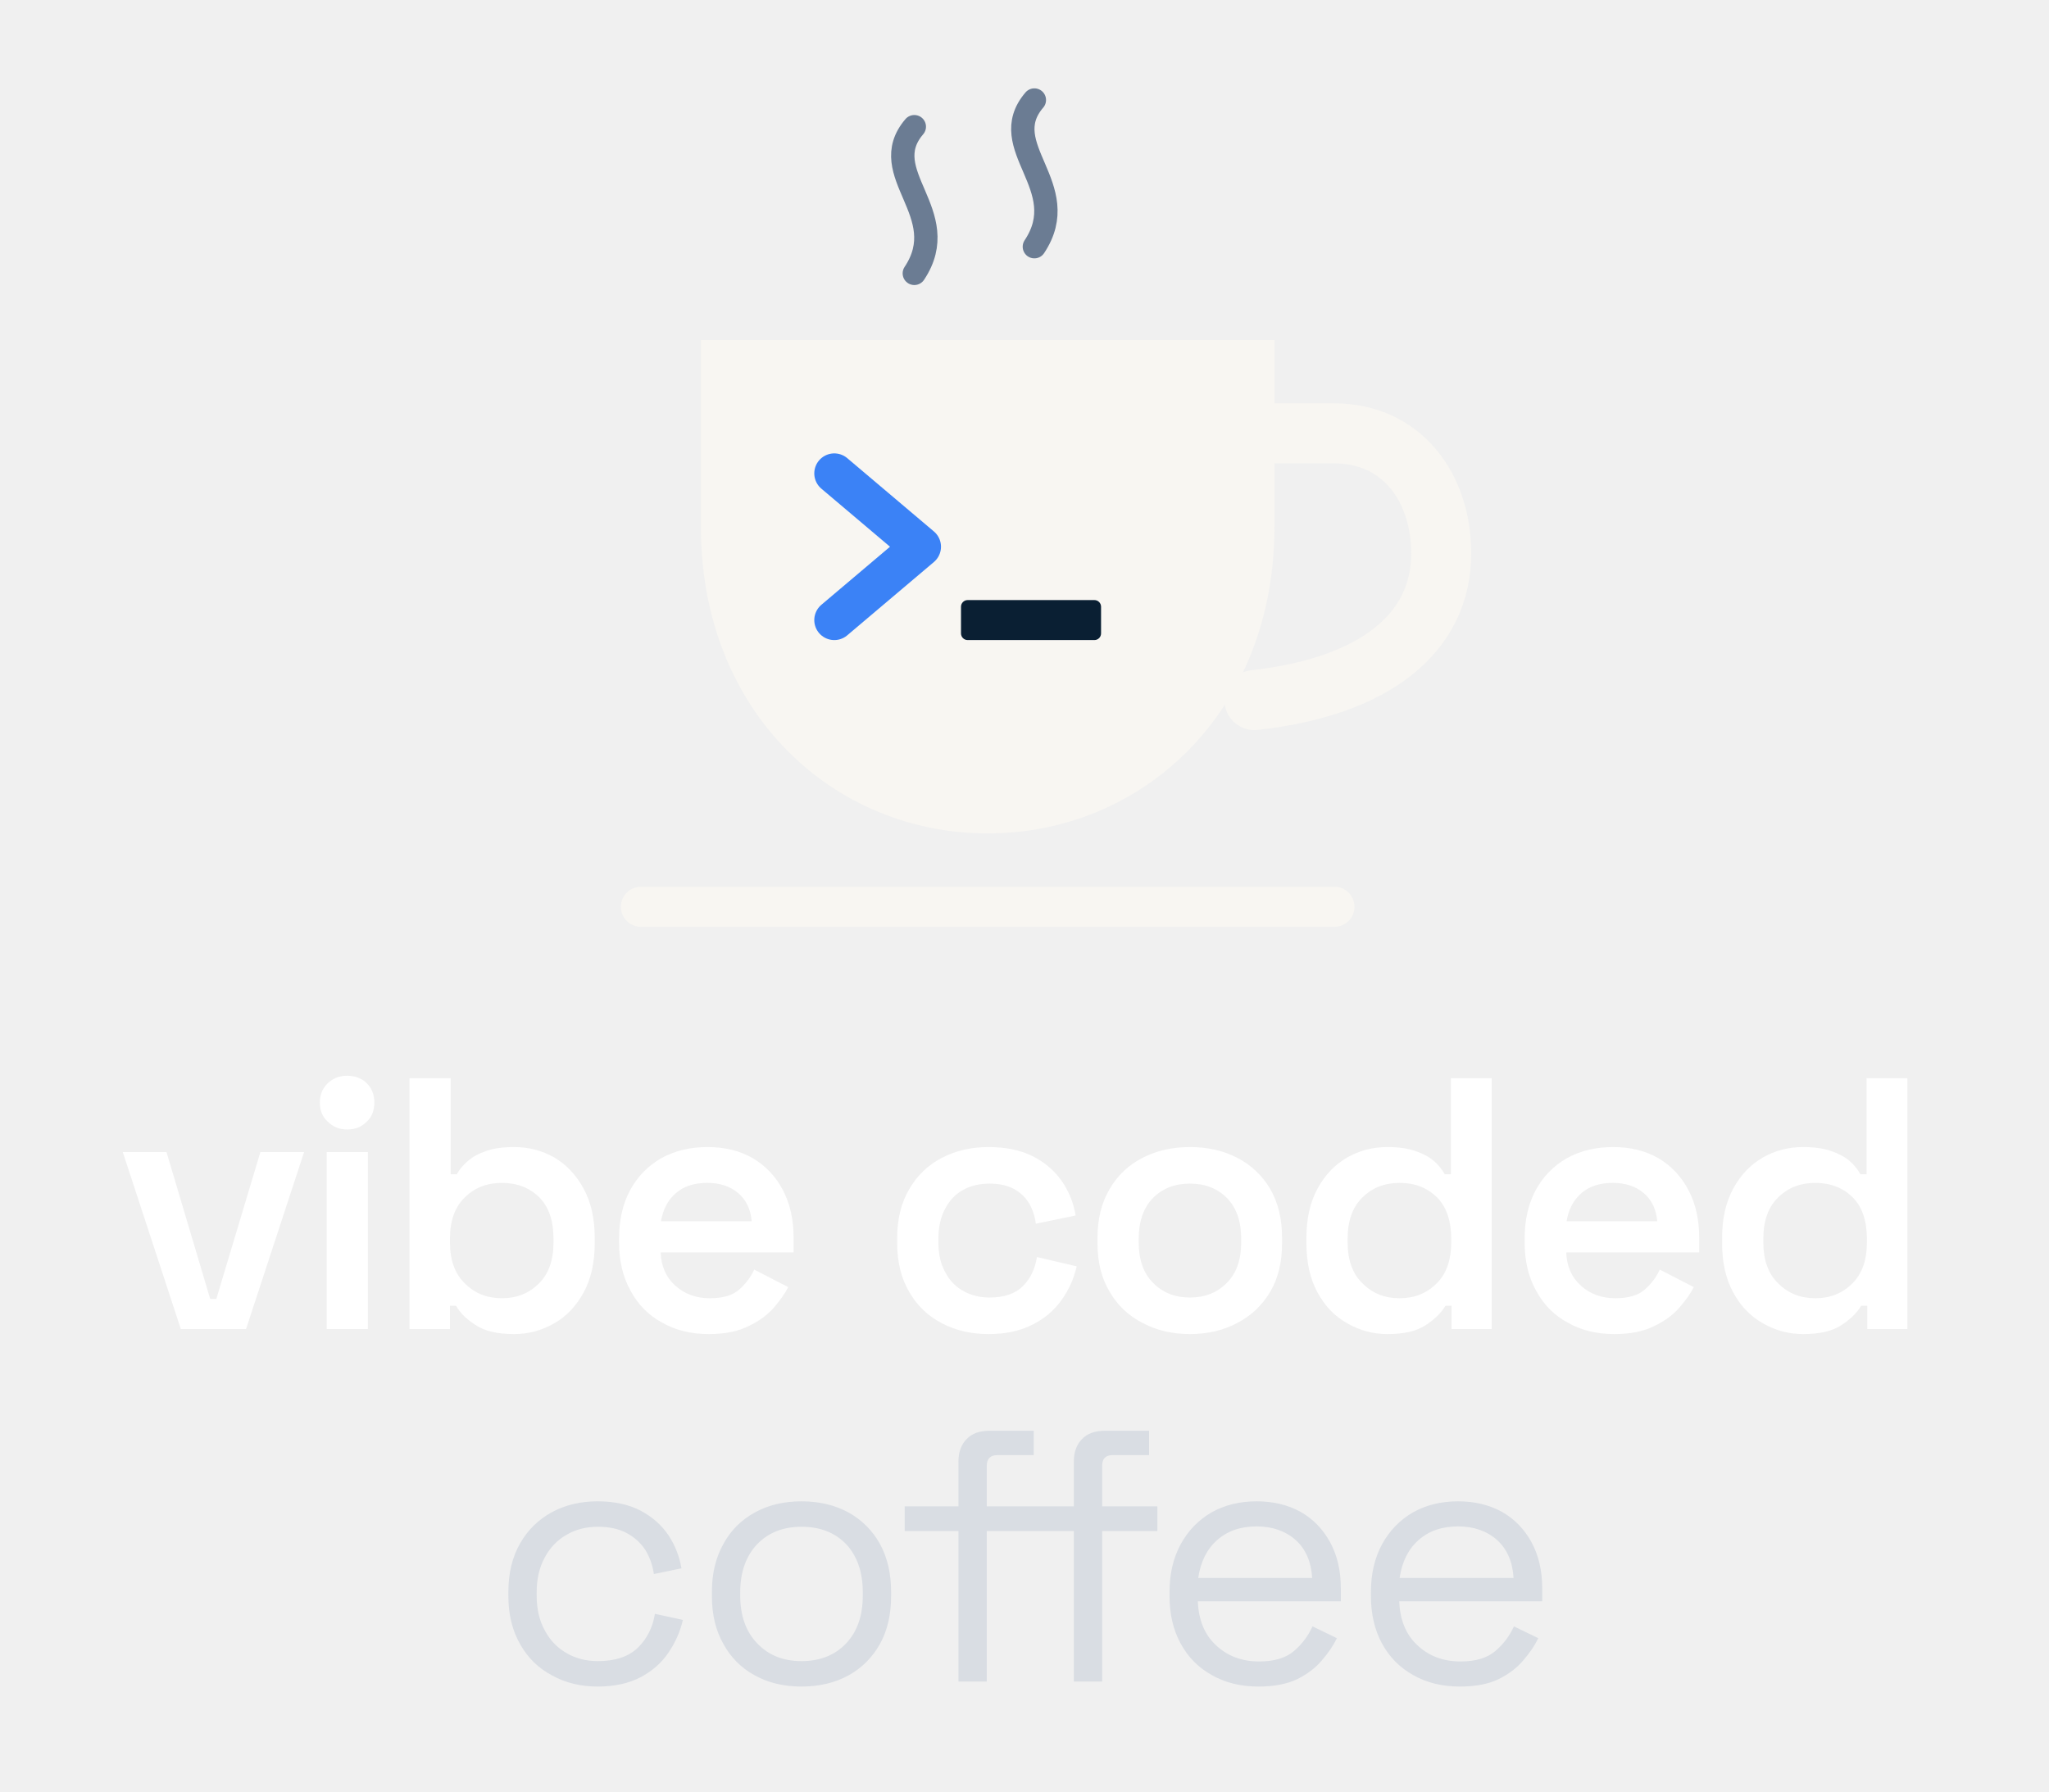
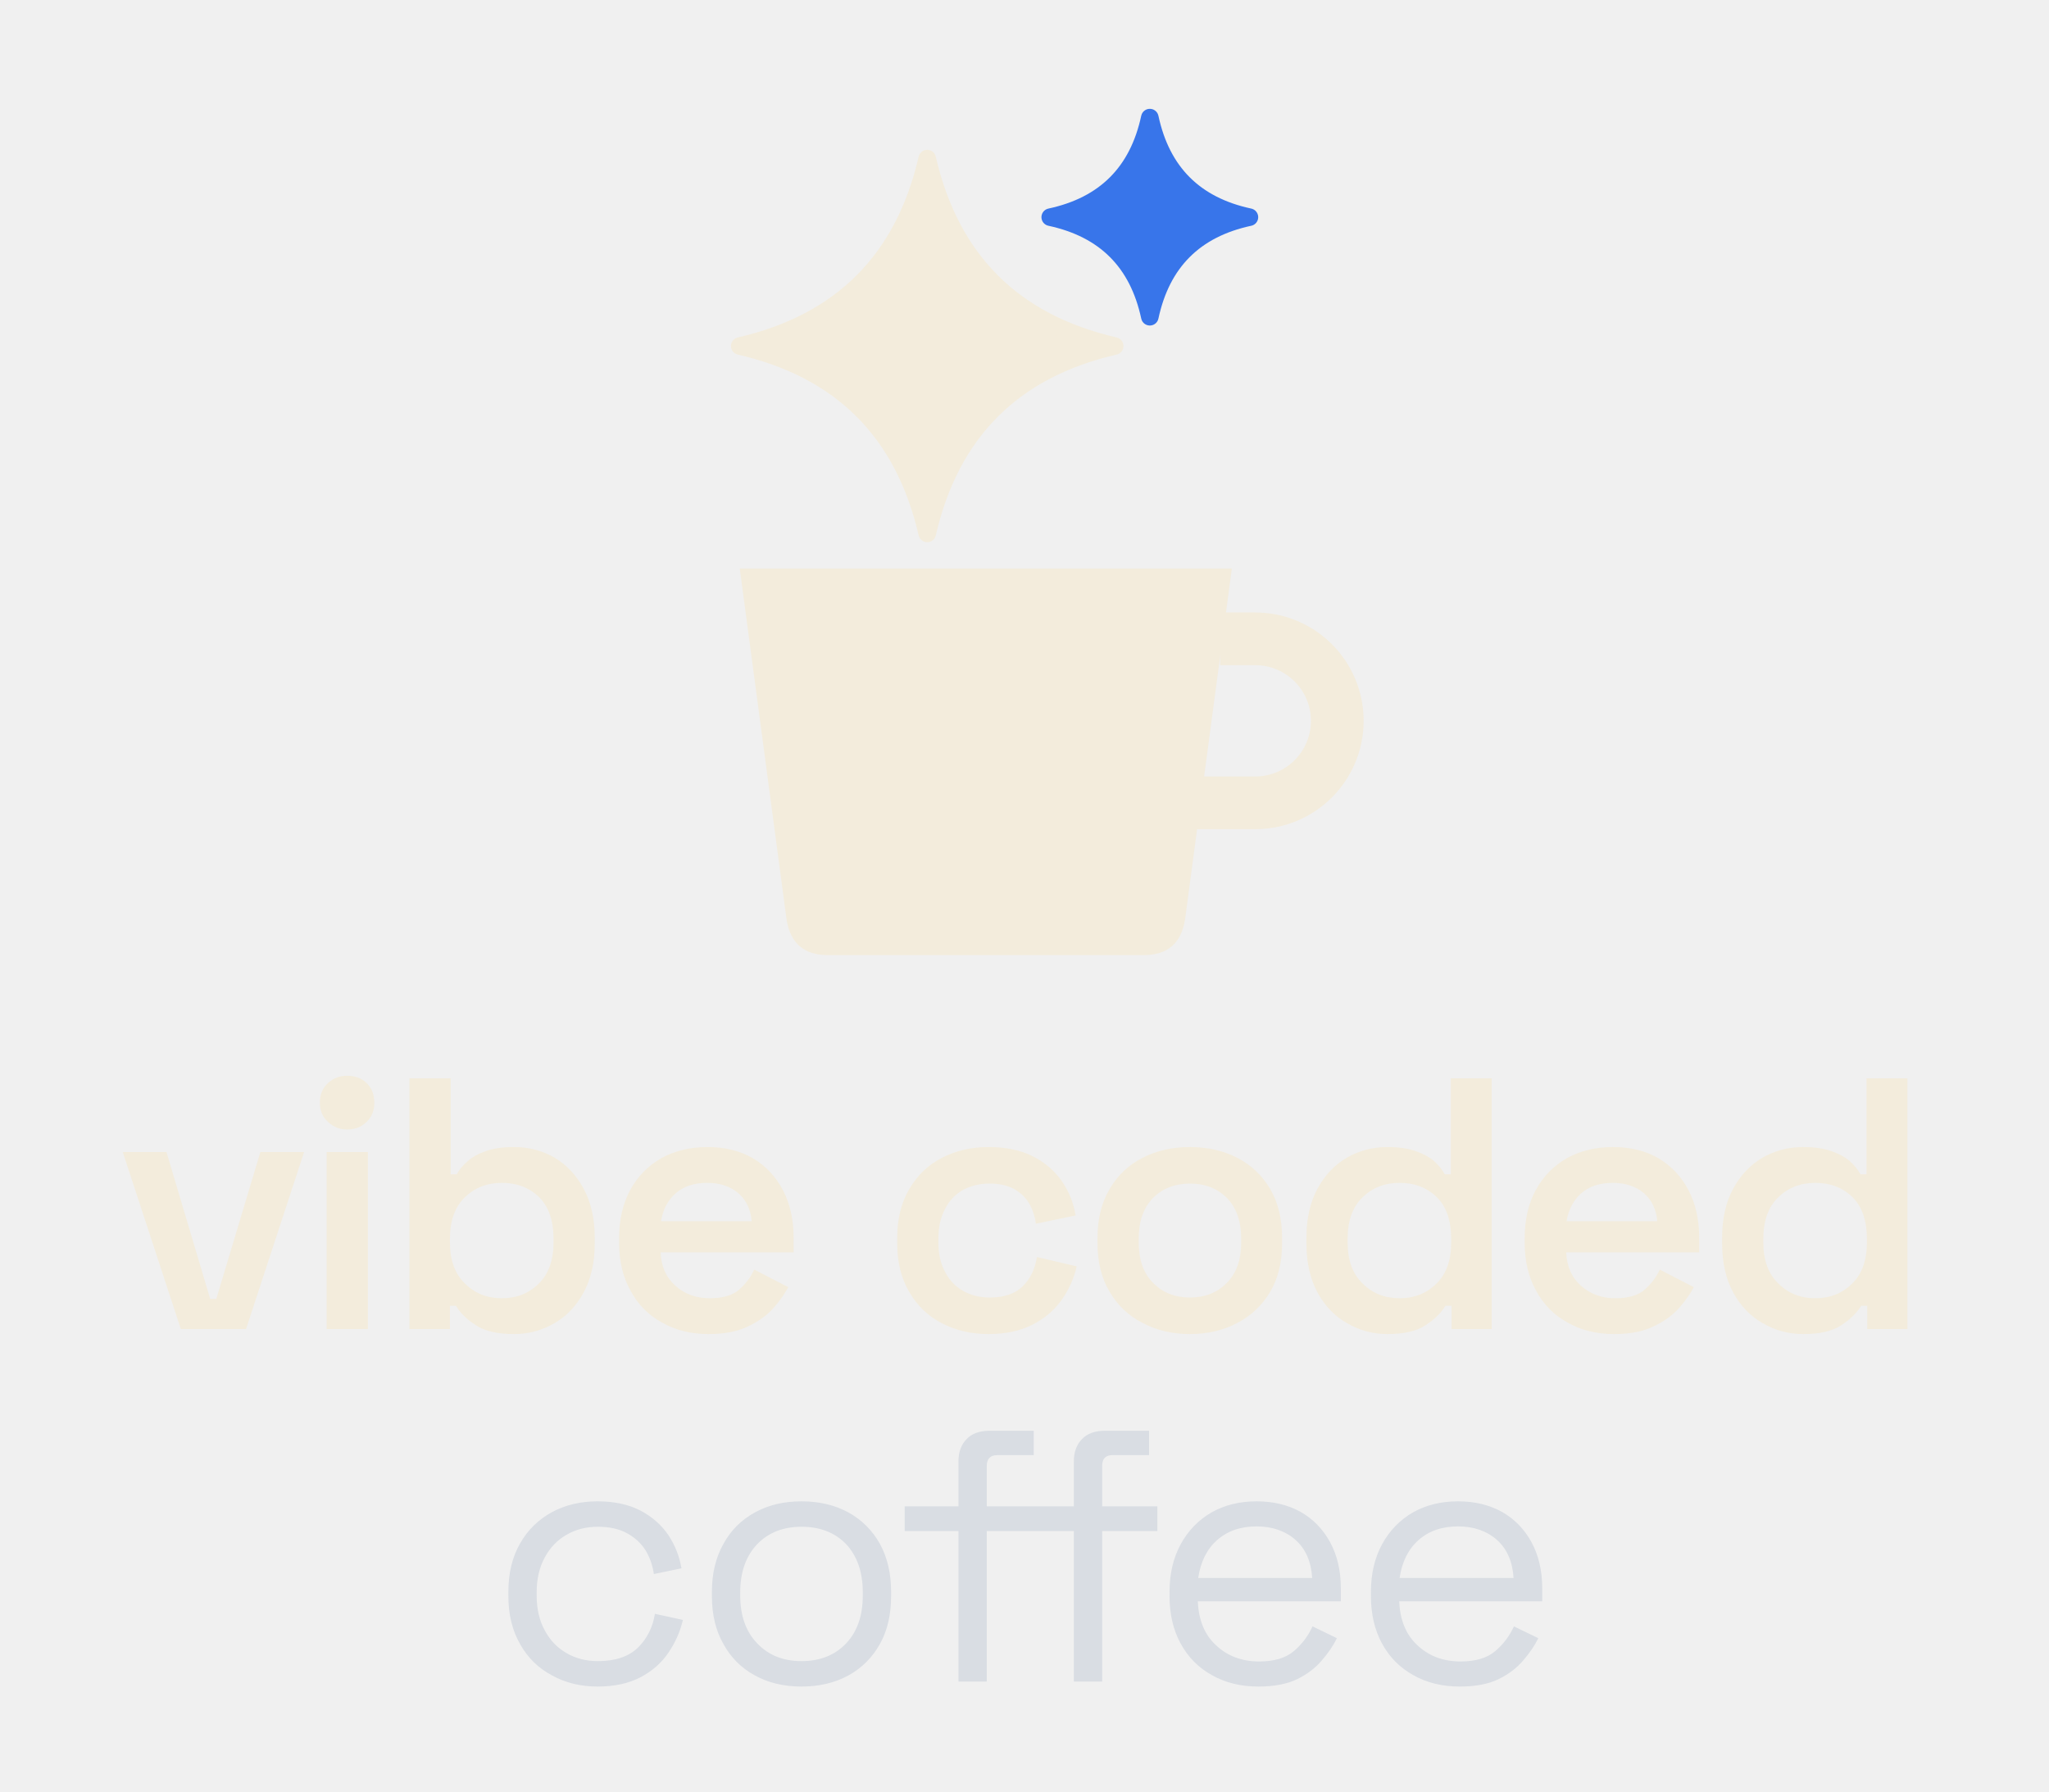
<svg xmlns="http://www.w3.org/2000/svg" viewBox="0 0 709 620" width="709" height="620">
  <g transform="translate(200.99,30.00) scale(2.30769)">
-     <path d="M50 6 C44 13 56 19 50 28" stroke="#6B7C93" stroke-width="3.5" fill="none" stroke-linecap="round" />
-     <path d="M68 2 C62 9 74 15 68 24" stroke="#6B7C93" stroke-width="3.5" fill="none" stroke-linecap="round" />
-     <path d="M18 38 H104 V66 C104 94 84 112 61 112 C38 112 18 94 18 66 Z" fill="#F8F6F2" />
-     <path d="M104 52 H113 C123 52 129 60 129 70 C129 82 119 90 101 92" fill="none" stroke="#F8F6F2" stroke-width="9" stroke-linecap="round" />
-     <path d="M38 58 L51 69 L38 80" stroke="#3B82F6" stroke-width="6" fill="none" stroke-linecap="round" stroke-linejoin="round" />
-     <rect x="57" y="77" width="21" height="6" rx="1" fill="#0A1F33" />
-     <rect x="6" y="120" width="110" height="6" rx="3" fill="#F8F6F2" />
+     <g transform="translate(-27.12,-12.05) scale(0.87838)">
+       <path d="M90 26Q96 52 122 58Q96 64 90 90Q84 64 58 58Q84 52 90 26Z" fill="#F3ECDC" stroke="#F3ECDC" stroke-width="3" stroke-linejoin="round" />
+       <path d="M128 19Q131 33 145 36Q131 39 128 53Q125 39 111 36Q125 33 128 19Z" fill="#3875EA" stroke="#3875EA" stroke-width="3" stroke-linejoin="round" />
+       <path d="M58 96H142L134 156Q133 162 127 162H73Q67 162 66 156Z" fill="#F3ECDC" />
+       <path d="M140 108h6a14 14 0 0 1 0 28h-10" fill="none" stroke="#F3ECDC" stroke-width="9" />
+     </g>
  </g>
-   <path transform="translate(40.00,460.00) scale(1.24)" d="M36.4 0L18.2 0L2-49.4L14.2-49.4L26.4-8.4L28.1-8.4L40.4-49.4L52.6-49.4L36.4 0ZM70.4 0L58.9 0L58.9-49.4L70.4-49.4L70.4 0ZM64.6-55.7L64.6-55.7Q61.5-55.7 59.3-57.8Q57-59.8 57-63.2L57-63.2Q57-66.6 59.3-68.7Q61.5-70.7 64.6-70.7L64.6-70.7Q67.9-70.7 70.0-68.7Q72.2-66.6 72.2-63.2L72.2-63.2Q72.2-59.8 70.0-57.8Q67.9-55.7 64.6-55.7ZM111.2 1.4L111.2 1.4Q104.2 1.4 100.5-1.1Q96.7-3.5 95-6.5L95-6.5L93.3-6.5L93.3 0L82 0L82-70L93.5-70L93.5-43.2L95.2-43.2Q96.3-45.2 98.3-46.9Q100.2-48.6 103.4-49.7Q106.5-50.8 111.2-50.8L111.2-50.8Q117.3-50.8 122.4-47.9Q127.5-44.9 130.6-39.2Q133.7-33.5 133.7-25.5L133.7-25.5L133.7-23.9Q133.7-15.9 130.6-10.2Q127.5-4.5 122.4-1.6Q117.2 1.4 111.2 1.4ZM107.8-8.6L107.8-8.6Q114-8.6 118.1-12.7Q122.2-16.7 122.2-24.2L122.2-24.2L122.2-25.2Q122.2-32.8 118.2-36.8Q114.1-40.8 107.8-40.8L107.8-40.8Q101.6-40.8 97.5-36.8Q93.3-32.8 93.3-25.2L93.3-25.2L93.3-24.2Q93.3-16.7 97.5-12.7Q101.6-8.6 107.8-8.6ZM165.5 1.4L165.5 1.4Q158.1 1.4 152.5-1.8Q146.8-4.9 143.7-10.7Q140.5-16.4 140.5-24.1L140.5-24.1L140.5-25.3Q140.5-33.1 143.6-38.8Q146.7-44.5 152.3-47.7Q157.9-50.8 165.2-50.8L165.2-50.8Q172.4-50.8 177.8-47.7Q183.2-44.5 186.2-38.8Q189.2-33.1 189.2-25.5L189.2-25.5L189.2-21.4L152.1-21.4Q152.3-15.6 156.2-12.1Q160.1-8.6 165.8-8.6L165.8-8.6Q171.4-8.6 174.1-11.1Q176.8-13.5 178.2-16.6L178.2-16.6L187.7-11.7Q186.3-9 183.7-6.0Q181.0-2.9 176.6-0.8Q172.2 1.4 165.5 1.4ZM152.2-30.1L152.2-30.1L177.5-30.1Q177.1-35 173.8-37.9Q170.4-40.8 165.1-40.8L165.1-40.8Q159.6-40.8 156.3-37.9Q153.0-35 152.2-30.1ZM243.6 1.4L243.6 1.4Q236.4 1.4 230.6-1.6Q224.8-4.6 221.5-10.3Q218.1-16 218.1-24L218.1-24L218.1-25.4Q218.1-33.4 221.5-39.1Q224.8-44.8 230.6-47.8Q236.4-50.8 243.6-50.8L243.6-50.8Q250.7-50.8 255.8-48.3Q260.8-45.8 263.9-41.5Q267-37.1 267.9-31.7L267.9-31.7L256.8-29.4Q256.4-32.5 254.9-35.1Q253.4-37.6 250.7-39.1Q247.9-40.6 243.9-40.6L243.9-40.6Q239.8-40.6 236.6-38.9Q233.3-37.1 231.5-33.6Q229.6-30.1 229.6-25.2L229.6-25.2L229.6-24.2Q229.6-19.3 231.5-15.9Q233.3-12.4 236.6-10.6Q239.8-8.8 243.9-8.8L243.9-8.8Q250.0-8.8 253.2-12.0Q256.3-15.1 257.1-20.1L257.1-20.1L268.2-17.5Q267-12.3 263.9-8Q260.8-3.7 255.8-1.2Q250.7 1.4 243.6 1.4ZM299.8 1.4L299.8 1.4Q292.4 1.4 286.6-1.7Q280.7-4.7 277.4-10.4Q274-16 274-23.9L274-23.9L274-25.5Q274-33.4 277.4-39.1Q280.7-44.8 286.6-47.8Q292.4-50.8 299.8-50.8L299.8-50.8Q307.2-50.8 313-47.8Q318.8-44.8 322.2-39.1Q325.5-33.4 325.5-25.5L325.5-25.5L325.5-23.9Q325.5-16 322.2-10.4Q318.8-4.7 313-1.7Q307.2 1.4 299.8 1.4ZM299.8-8.8L299.8-8.8Q306.1-8.8 310.1-12.9Q314.1-16.9 314.1-24.2L314.1-24.2L314.1-25.2Q314.1-32.5 310.1-36.6Q306.1-40.6 299.8-40.6L299.8-40.6Q293.5-40.6 289.5-36.6Q285.5-32.5 285.5-25.2L285.5-25.2L285.5-24.2Q285.5-16.9 289.5-12.9Q293.5-8.8 299.8-8.8ZM354.9 1.4L354.9 1.4Q348.9 1.4 343.7-1.6Q338.5-4.5 335.4-10.2Q332.3-15.9 332.3-23.9L332.3-23.9L332.3-25.5Q332.3-33.5 335.4-39.2Q338.5-44.9 343.7-47.9Q348.8-50.8 354.9-50.8L354.9-50.8Q359.5-50.8 362.7-49.7Q365.9-48.6 367.9-46.9Q369.8-45.2 370.9-43.2L370.9-43.2L372.6-43.2L372.6-70L384.0-70L384.0 0L372.8 0L372.8-6.5L371.1-6.5Q369.3-3.5 365.6-1.1Q361.9 1.4 354.9 1.4ZM358.3-8.6L358.3-8.6Q364.5-8.6 368.6-12.7Q372.7-16.7 372.7-24.2L372.7-24.2L372.7-25.2Q372.7-32.8 368.7-36.8Q364.6-40.8 358.3-40.8L358.3-40.8Q352.1-40.8 348.0-36.8Q343.8-32.8 343.8-25.2L343.8-25.2L343.8-24.2Q343.8-16.7 348.0-12.7Q352.1-8.6 358.3-8.6ZM418.2 1.4L418.2 1.4Q410.8 1.4 405.2-1.8Q399.5-4.9 396.4-10.7Q393.2-16.4 393.2-24.1L393.2-24.1L393.2-25.3Q393.2-33.1 396.3-38.8Q399.4-44.5 405.0-47.7Q410.6-50.8 417.9-50.8L417.9-50.8Q425.1-50.8 430.5-47.7Q435.9-44.5 438.9-38.8Q441.9-33.1 441.9-25.5L441.9-25.5L441.9-21.4L404.8-21.4Q405.0-15.6 408.9-12.1Q412.8-8.6 418.5-8.6L418.5-8.6Q424.1-8.6 426.8-11.1Q429.5-13.5 430.9-16.6L430.9-16.6L440.4-11.7Q439.0-9 436.4-6.0Q433.7-2.9 429.3-0.8Q424.9 1.4 418.2 1.4ZM404.9-30.1L404.9-30.1L430.2-30.1Q429.8-35 426.5-37.9Q423.1-40.8 417.8-40.8L417.8-40.8Q412.3-40.8 409.0-37.9Q405.7-35 404.9-30.1ZM470.9 1.4L470.9 1.4Q464.9 1.4 459.7-1.6Q454.5-4.5 451.4-10.2Q448.3-15.9 448.3-23.9L448.3-23.9L448.3-25.5Q448.3-33.5 451.4-39.2Q454.5-44.9 459.7-47.9Q464.8-50.8 470.9-50.8L470.9-50.8Q475.5-50.8 478.7-49.7Q481.9-48.6 483.9-46.9Q485.8-45.2 486.9-43.2L486.9-43.2L488.6-43.2L488.6-70L500.0-70L500.0 0L488.8 0L488.8-6.5L487.1-6.5Q485.3-3.5 481.6-1.1Q477.9 1.4 470.9 1.4ZM474.3-8.6L474.3-8.6Q480.5-8.6 484.6-12.7Q488.7-16.7 488.7-24.2L488.7-24.2L488.7-25.2Q488.7-32.8 484.7-36.8Q480.6-40.8 474.3-40.8L474.3-40.8Q468.1-40.8 464.0-36.8Q459.8-32.8 459.8-25.2L459.8-25.2L459.8-24.2Q459.8-16.7 464.0-12.7Q468.1-8.6 474.3-8.6Z" fill="#FFFFFF" />
+   <path transform="translate(40.00,460.00) scale(1.24)" d="M36.4 0L18.2 0L2-49.4L14.2-49.4L26.4-8.4L28.1-8.4L40.4-49.4L52.6-49.4L36.4 0ZM70.4 0L58.9 0L58.9-49.4L70.4-49.4L70.4 0ZM64.6-55.7L64.6-55.7Q61.5-55.7 59.3-57.8Q57-59.8 57-63.2L57-63.2Q57-66.6 59.3-68.7Q61.5-70.7 64.6-70.7L64.6-70.7Q67.9-70.7 70.0-68.7Q72.2-66.6 72.2-63.2L72.2-63.2Q72.2-59.8 70.0-57.8Q67.9-55.7 64.6-55.7ZM111.2 1.4L111.2 1.4Q104.2 1.4 100.5-1.1Q96.7-3.5 95-6.5L95-6.5L93.3-6.5L93.3 0L82 0L82-70L93.5-70L93.5-43.2L95.2-43.2Q96.3-45.2 98.3-46.9Q100.2-48.6 103.4-49.7Q106.5-50.8 111.2-50.8L111.2-50.8Q117.3-50.8 122.4-47.9Q127.5-44.9 130.6-39.2Q133.7-33.5 133.7-25.5L133.7-25.5L133.7-23.9Q133.7-15.9 130.6-10.2Q127.5-4.5 122.4-1.6Q117.2 1.4 111.2 1.4ZM107.8-8.6L107.8-8.6Q114-8.6 118.1-12.7Q122.2-16.7 122.2-24.2L122.2-24.2L122.2-25.2Q122.2-32.8 118.2-36.8Q114.1-40.8 107.8-40.8L107.8-40.8Q101.6-40.8 97.5-36.8Q93.3-32.8 93.3-25.2L93.3-25.2L93.3-24.2Q93.3-16.7 97.5-12.7Q101.6-8.6 107.8-8.6ZM165.5 1.4L165.5 1.4Q158.1 1.4 152.5-1.8Q146.8-4.9 143.7-10.7Q140.5-16.4 140.5-24.1L140.5-24.1L140.5-25.3Q140.5-33.1 143.6-38.8Q146.7-44.5 152.3-47.7Q157.9-50.8 165.2-50.8L165.2-50.8Q172.4-50.8 177.8-47.7Q183.2-44.5 186.2-38.8Q189.2-33.1 189.2-25.5L189.2-25.5L189.2-21.4L152.1-21.4Q152.3-15.6 156.2-12.1Q160.1-8.6 165.8-8.6L165.8-8.6Q171.4-8.6 174.1-11.1Q176.8-13.5 178.2-16.6L178.2-16.6L187.7-11.7Q186.3-9 183.7-6.0Q181.0-2.9 176.6-0.8Q172.2 1.4 165.5 1.4ZM152.2-30.1L152.2-30.1L177.5-30.1Q177.1-35 173.8-37.9Q170.4-40.8 165.1-40.8L165.1-40.8Q159.6-40.8 156.3-37.9Q153.0-35 152.2-30.1ZM243.6 1.4L243.6 1.4Q236.4 1.4 230.6-1.6Q224.8-4.6 221.5-10.3Q218.1-16 218.1-24L218.1-24L218.1-25.4Q218.1-33.4 221.5-39.1Q224.8-44.8 230.6-47.8Q236.4-50.8 243.6-50.8L243.6-50.8Q250.7-50.8 255.8-48.3Q260.8-45.8 263.9-41.5Q267-37.1 267.9-31.7L267.9-31.7L256.8-29.4Q256.4-32.5 254.9-35.1Q253.4-37.6 250.7-39.1Q247.9-40.6 243.9-40.6L243.9-40.6Q239.8-40.6 236.6-38.9Q233.3-37.1 231.5-33.6Q229.6-30.1 229.6-25.2L229.6-25.2L229.6-24.2Q229.6-19.3 231.5-15.9Q233.3-12.4 236.6-10.6Q239.8-8.8 243.9-8.8L243.9-8.8Q250.0-8.8 253.2-12.0Q256.3-15.1 257.1-20.1L257.1-20.1L268.2-17.5Q267-12.3 263.9-8Q260.8-3.7 255.8-1.2Q250.7 1.4 243.6 1.4ZM299.8 1.4L299.8 1.4Q292.4 1.4 286.6-1.7Q280.7-4.7 277.4-10.4Q274-16 274-23.9L274-23.9L274-25.5Q274-33.4 277.4-39.1Q280.7-44.8 286.6-47.8Q292.4-50.8 299.8-50.8L299.8-50.8Q307.2-50.8 313-47.8Q318.8-44.8 322.2-39.1Q325.5-33.4 325.5-25.5L325.5-25.5L325.5-23.9Q325.5-16 322.2-10.4Q318.8-4.7 313-1.7Q307.2 1.4 299.8 1.4ZM299.8-8.8L299.8-8.8Q306.1-8.8 310.1-12.9Q314.1-16.9 314.1-24.2L314.1-24.2L314.1-25.2Q314.1-32.5 310.1-36.6Q306.1-40.6 299.8-40.6L299.8-40.6Q293.5-40.6 289.5-36.6Q285.5-32.5 285.5-25.2L285.5-25.2L285.5-24.2Q285.5-16.9 289.5-12.9Q293.5-8.8 299.8-8.8ZM354.9 1.4L354.9 1.4Q348.9 1.4 343.7-1.6Q338.5-4.5 335.4-10.2Q332.3-15.9 332.3-23.9L332.3-23.9L332.3-25.5Q332.3-33.5 335.4-39.2Q338.5-44.9 343.7-47.9Q348.8-50.8 354.9-50.8L354.9-50.8Q359.5-50.8 362.7-49.7Q365.9-48.6 367.9-46.9Q369.8-45.2 370.9-43.2L370.9-43.2L372.6-43.2L372.6-70L384.0-70L384.0 0L372.8 0L372.8-6.5L371.1-6.5Q369.3-3.5 365.6-1.1Q361.9 1.4 354.9 1.4ZM358.3-8.6L358.3-8.6Q364.5-8.6 368.6-12.7Q372.7-16.7 372.7-24.2L372.7-24.2L372.7-25.2Q372.7-32.8 368.7-36.8Q364.6-40.8 358.3-40.8L358.3-40.8Q352.1-40.8 348.0-36.8Q343.8-32.8 343.8-25.2L343.8-25.2L343.8-24.2Q343.8-16.7 348.0-12.7Q352.1-8.6 358.3-8.6ZM418.2 1.4L418.2 1.4Q410.8 1.4 405.2-1.8Q399.5-4.9 396.4-10.7Q393.2-16.4 393.2-24.1L393.2-24.1L393.2-25.3Q393.2-33.1 396.3-38.8Q399.4-44.5 405.0-47.7Q410.6-50.8 417.9-50.8L417.9-50.8Q425.1-50.8 430.5-47.7Q435.9-44.5 438.9-38.8Q441.9-33.1 441.9-25.5L441.9-25.5L441.9-21.4L404.8-21.4Q405.0-15.6 408.9-12.1Q412.8-8.6 418.5-8.6L418.5-8.6Q424.1-8.6 426.8-11.1Q429.5-13.5 430.9-16.6L430.9-16.6L440.4-11.7Q439.0-9 436.4-6.0Q433.7-2.9 429.3-0.8Q424.9 1.4 418.2 1.4ZM404.9-30.1L404.9-30.1L430.2-30.1Q429.8-35 426.5-37.9Q423.1-40.8 417.8-40.8L417.8-40.8Q412.3-40.8 409.0-37.9Q405.7-35 404.9-30.1ZM470.9 1.4L470.9 1.4Q464.9 1.4 459.7-1.6Q454.5-4.5 451.4-10.2Q448.3-15.9 448.3-23.9L448.3-23.9L448.3-25.5Q448.3-33.5 451.4-39.2Q454.5-44.9 459.7-47.9Q464.8-50.8 470.9-50.8L470.9-50.8Q475.5-50.8 478.7-49.7Q481.9-48.6 483.9-46.9Q485.8-45.2 486.9-43.2L486.9-43.2L488.6-43.2L488.6-70L500.0-70L500.0 0L488.8 0L488.8-6.5L487.1-6.5Q485.3-3.5 481.6-1.1Q477.9 1.4 470.9 1.4ZM474.3-8.6L474.3-8.6Q480.5-8.6 484.6-12.7Q488.7-16.7 488.7-24.2L488.7-24.2L488.7-25.2Q488.7-32.8 484.7-36.8Q480.6-40.8 474.3-40.8L474.3-40.8Q468.1-40.8 464.0-36.8Q459.8-32.8 459.8-25.2L459.8-25.2L459.8-24.2Q459.8-16.7 464.0-12.7Q468.1-8.6 474.3-8.6Z" fill="#F3ECDC" />
  <path transform="translate(168.59,582.00) scale(1.24)" d="M30.8 1.4L30.8 1.4Q23.7 1.4 18.1-1.7Q12.4-4.7 9.2-10.4Q5.9-16.1 5.9-23.9L5.9-23.9L5.9-25Q5.9-32.9 9.2-38.6Q12.4-44.2 18.1-47.3Q23.7-50.3 30.8-50.3L30.8-50.3Q37.8-50.3 42.8-47.7Q47.7-45.1 50.6-40.8Q53.4-36.5 54.2-31.6L54.2-31.6L46.5-30Q46-33.6 44.2-36.6Q42.3-39.6 39-41.4Q35.7-43.2 30.9-43.2L30.9-43.2Q26-43.2 22.2-41Q18.3-38.8 16.1-34.7Q13.8-30.6 13.8-24.9L13.8-24.9L13.8-24Q13.8-18.3 16.1-14.2Q18.3-10.1 22.2-7.9Q26-5.7 30.9-5.7L30.9-5.7Q38.2-5.7 42.1-9.5Q45.9-13.3 46.8-18.9L46.8-18.9L54.6-17.2Q53.5-12.4 50.6-8.1Q47.7-3.8 42.8-1.2Q37.8 1.4 30.8 1.4ZM87.7 1.4L87.7 1.4Q80.3 1.4 74.7-1.7Q69-4.8 65.9-10.5Q62.7-16.1 62.7-23.8L62.7-23.8L62.7-25.1Q62.7-32.7 65.9-38.4Q69-44.1 74.7-47.2Q80.3-50.3 87.7-50.3L87.7-50.3Q95.1-50.3 100.8-47.2Q106.4-44.1 109.6-38.4Q112.7-32.7 112.7-25.1L112.7-25.1L112.7-23.8Q112.7-16.1 109.6-10.5Q106.4-4.8 100.8-1.7Q95.1 1.4 87.7 1.4ZM87.7-5.7L87.7-5.7Q95.5-5.7 100.2-10.7Q104.8-15.6 104.8-24L104.8-24L104.8-24.9Q104.8-33.3 100.2-38.3Q95.5-43.2 87.7-43.2L87.7-43.2Q80-43.2 75.3-38.3Q70.6-33.3 70.6-24.9L70.6-24.9L70.6-24Q70.6-15.6 75.3-10.7Q80-5.7 87.7-5.7ZM139.4 0L131.5 0L131.5-42L116.5-42L116.5-48.9L131.5-48.9L131.5-61.4Q131.5-65.4 133.8-67.7Q136-70 140.2-70L140.2-70L152.5-70L152.5-63.2L142.4-63.2Q139.4-63.2 139.4-60.2L139.4-60.2L139.4-48.9L163.7-48.9L163.7-61.4Q163.7-65.4 166.0-67.7Q168.2-70 172.4-70L172.4-70L184.7-70L184.7-63.2L174.5-63.2Q171.6-63.2 171.6-60.2L171.6-60.2L171.6-48.9L187-48.9L187-42L171.6-42L171.6 0L163.7 0L163.7-42L139.4-42L139.4 0ZM215.2 1.4L215.2 1.4Q207.8 1.4 202.2-1.8Q196.6-4.9 193.5-10.6Q190.4-16.3 190.4-23.8L190.4-23.8L190.4-25Q190.4-32.6 193.5-38.3Q196.6-44 202.1-47.2Q207.6-50.3 214.7-50.3L214.7-50.3Q221.6-50.3 226.9-47.4Q232.2-44.4 235.2-38.9Q238.2-33.4 238.2-26L238.2-26L238.2-22.4L198.3-22.4Q198.6-14.5 203.4-10.1Q208.2-5.6 215.4-5.6L215.4-5.6Q221.7-5.6 225.1-8.5Q228.5-11.4 230.3-15.4L230.3-15.4L237.1-12.1Q235.6-9 232.9-5.9Q230.3-2.8 226.1-0.7Q221.8 1.4 215.2 1.4ZM198.4-28.9L198.4-28.9L230.2-28.9Q229.8-35.7 225.6-39.5Q221.3-43.3 214.7-43.3L214.7-43.3Q208-43.3 203.7-39.5Q199.4-35.7 198.4-28.9ZM271.4 1.4L271.4 1.4Q264 1.4 258.4-1.8Q252.8-4.9 249.7-10.6Q246.6-16.3 246.6-23.8L246.6-23.8L246.6-25Q246.6-32.6 249.7-38.3Q252.8-44 258.3-47.2Q263.8-50.3 270.9-50.3L270.9-50.3Q277.8-50.3 283.1-47.4Q288.4-44.4 291.4-38.9Q294.4-33.4 294.4-26L294.4-26L294.4-22.4L254.5-22.4Q254.8-14.5 259.6-10.1Q264.4-5.6 271.6-5.6L271.6-5.6Q277.9-5.6 281.3-8.5Q284.7-11.4 286.5-15.4L286.5-15.4L293.3-12.1Q291.8-9 289.1-5.9Q286.5-2.8 282.3-0.7Q278 1.4 271.4 1.4ZM254.6-28.9L254.6-28.9L286.4-28.9Q286-35.7 281.8-39.5Q277.5-43.3 270.9-43.3L270.9-43.3Q264.2-43.3 259.9-39.5Q255.6-35.7 254.6-28.9Z" fill="#D9DDE3" />
</svg>
